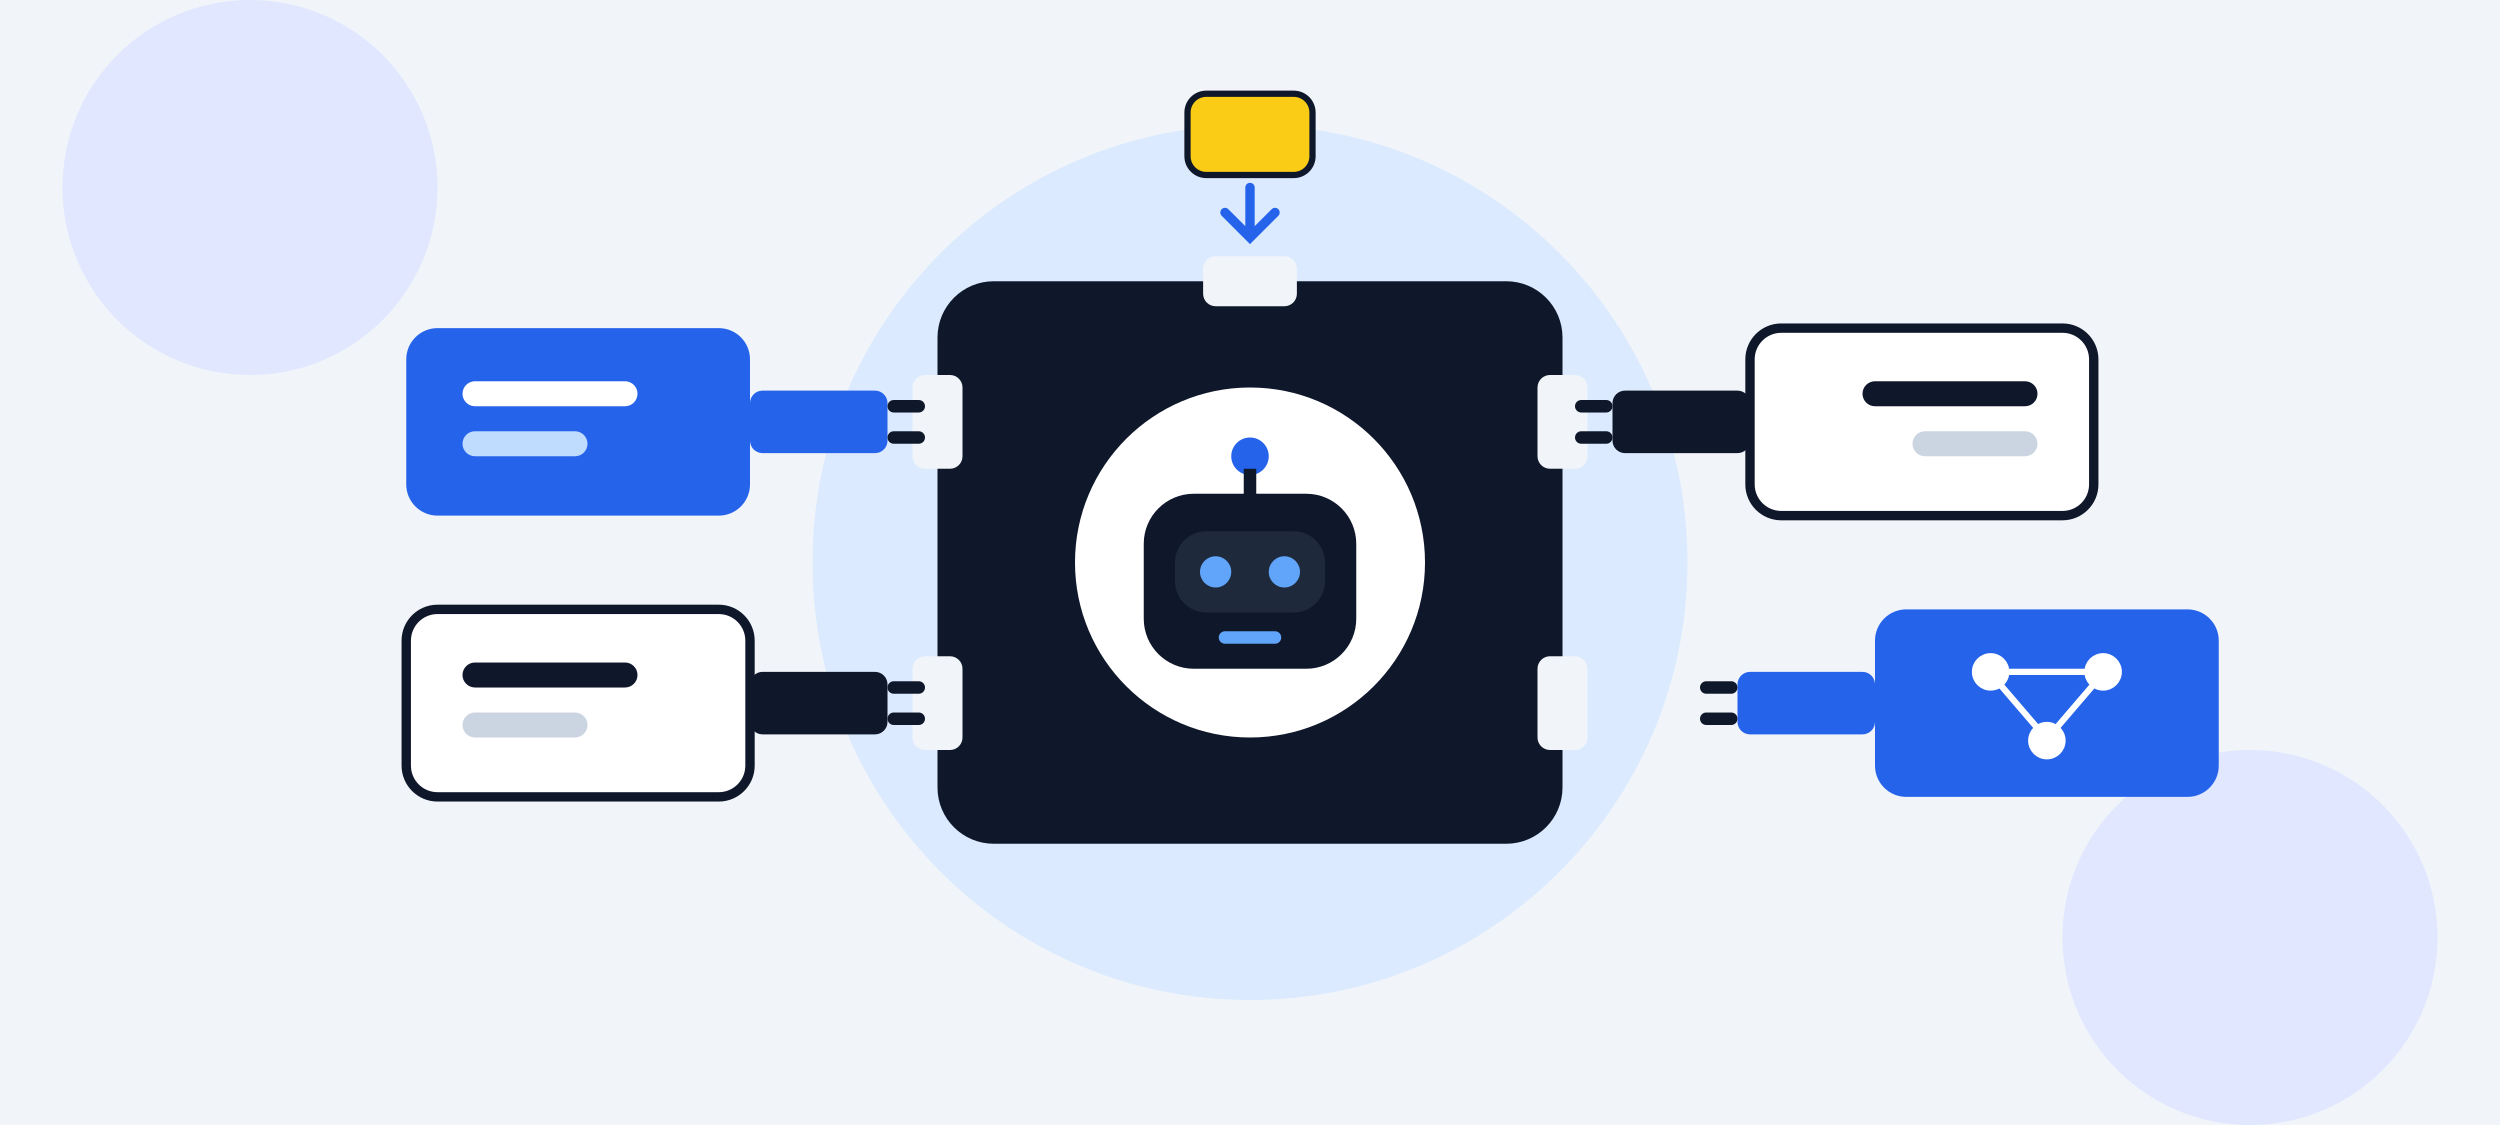
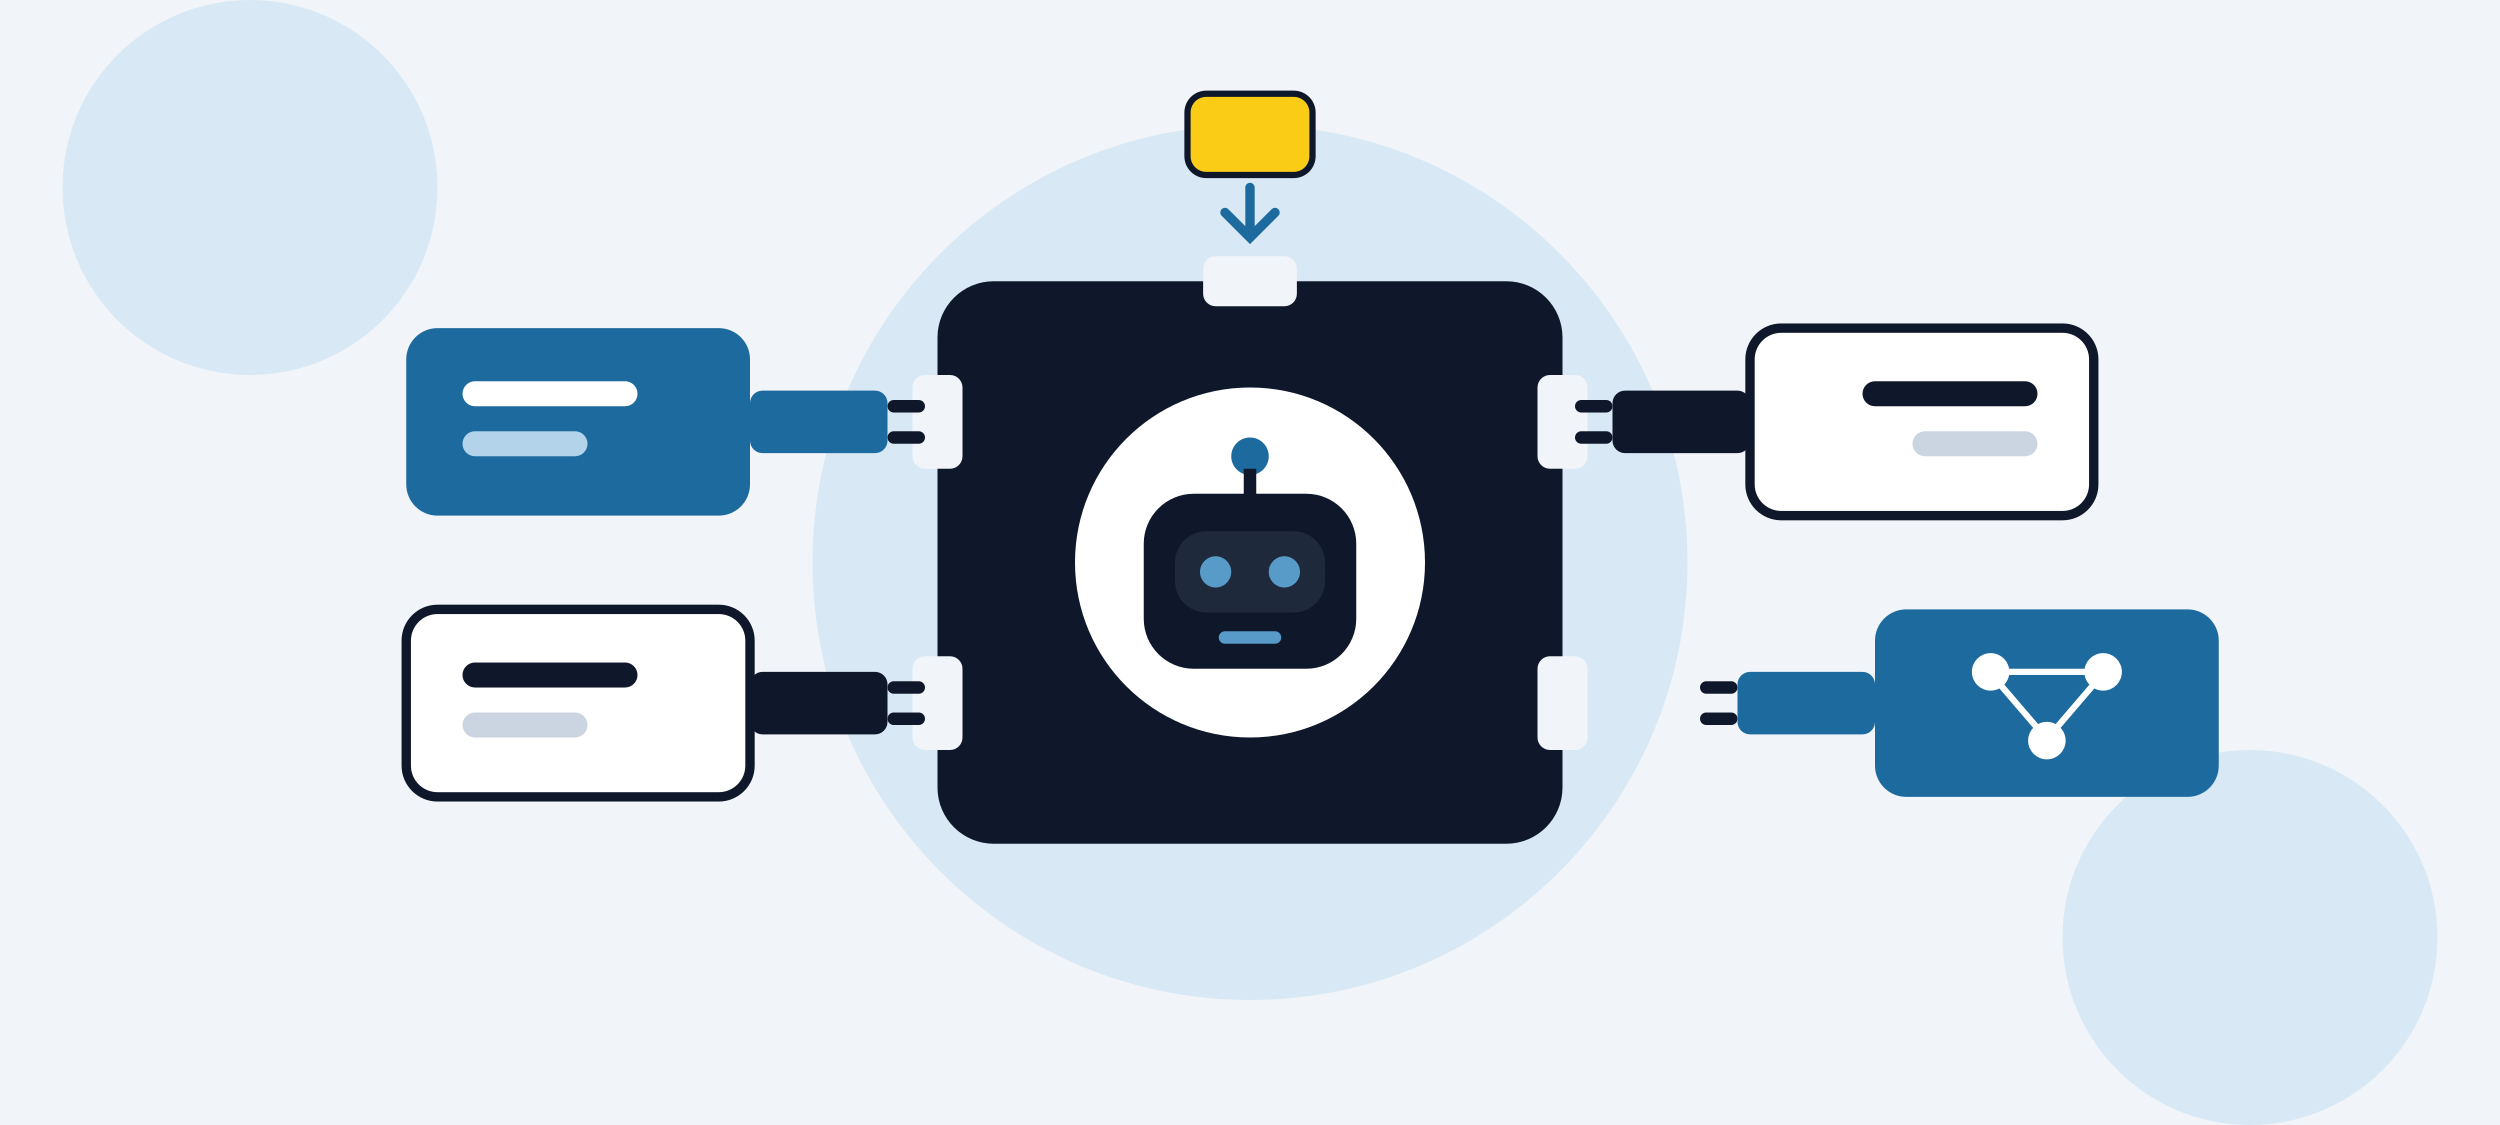
<svg xmlns="http://www.w3.org/2000/svg" viewBox="0 0 800 360" role="img">
  <defs>
    <g id="robot">
-       <rect x="-6" y="-46" width="12" height="12" rx="6" fill="#2563eb" />
+       <rect x="-6" y="-46" width="12" height="12" rx="6" fill="#1d6a9e" />
      <rect x="-2" y="-36" width="4" height="10" fill="#0f172a" />
      <rect x="-34" y="-28" width="68" height="56" rx="16" fill="#0f172a" />
      <rect x="-24" y="-16" width="48" height="26" rx="10" fill="#1e293b" />
-       <circle cx="-11" cy="-3" r="5" fill="#60a5fa" />
-       <circle cx="11" cy="-3" r="5" fill="#60a5fa" />
-       <rect x="-10" y="16" width="20" height="4" rx="2" fill="#60a5fa" />
+       <circle cx="-11" cy="-3" r="5" fill="#589bc9" />
+       <circle cx="11" cy="-3" r="5" fill="#589bc9" />
+       <rect x="-10" y="16" width="20" height="4" rx="2" fill="#589bc9" />
    </g>
  </defs>
  <rect width="800" height="360" fill="#f1f5f9" />
-   <circle cx="400" cy="180" r="140" fill="#dbeafe" />
-   <circle cx="80" cy="60" r="60" fill="#e0e7ff" />
-   <circle cx="720" cy="300" r="60" fill="#e0e7ff" />
+   <circle cx="400" cy="180" r="140" fill="#d8e9f5" />
+   <circle cx="80" cy="60" r="60" fill="#d8e9f5" />
+   <circle cx="720" cy="300" r="60" fill="#d8e9f5" />
  <rect x="300" y="90" width="200" height="180" rx="18" fill="#0f172a" />
  <circle cx="400" cy="180" r="56" fill="#fff" />
  <use href="#robot" x="400" y="186" />
  <g fill="#f1f5f9">
    <rect x="292" y="120" width="16" height="30" rx="4" />
    <rect x="292" y="210" width="16" height="30" rx="4" />
    <rect x="492" y="120" width="16" height="30" rx="4" />
    <rect x="492" y="210" width="16" height="30" rx="4" />
    <rect x="385" y="82" width="30" height="16" rx="4" />
  </g>
  <g>
-     <rect x="130" y="105" width="110" height="60" rx="10" fill="#2563eb" />
-     <rect x="240" y="125" width="44" height="20" rx="4" fill="#2563eb" />
+     <rect x="130" y="105" width="110" height="60" rx="10" fill="#1d6a9e" />
+     <rect x="240" y="125" width="44" height="20" rx="4" fill="#1d6a9e" />
    <g fill="#0f172a">
      <rect x="284" y="128" width="12" height="4" rx="2" />
      <rect x="284" y="138" width="12" height="4" rx="2" />
    </g>
    <rect x="148" y="122" width="56" height="8" rx="4" fill="#fff" />
-     <rect x="148" y="138" width="40" height="8" rx="4" fill="#bfdbfe" />
+     <rect x="148" y="138" width="40" height="8" rx="4" fill="#b3d3ea" />
  </g>
  <g>
    <rect x="130" y="195" width="110" height="60" rx="10" fill="#fff" stroke="#0f172a" stroke-width="3" />
    <rect x="240" y="215" width="44" height="20" rx="4" fill="#0f172a" />
    <g fill="#0f172a">
      <rect x="284" y="218" width="12" height="4" rx="2" />
      <rect x="284" y="228" width="12" height="4" rx="2" />
    </g>
    <rect x="148" y="212" width="56" height="8" rx="4" fill="#0f172a" />
    <rect x="148" y="228" width="40" height="8" rx="4" fill="#cbd5e1" />
  </g>
  <g>
    <rect x="560" y="105" width="110" height="60" rx="10" fill="#fff" stroke="#0f172a" stroke-width="3" />
    <rect x="516" y="125" width="44" height="20" rx="4" fill="#0f172a" />
    <g fill="#0f172a">
      <rect x="504" y="128" width="12" height="4" rx="2" />
      <rect x="504" y="138" width="12" height="4" rx="2" />
    </g>
    <rect x="596" y="122" width="56" height="8" rx="4" fill="#0f172a" />
    <rect x="612" y="138" width="40" height="8" rx="4" fill="#cbd5e1" />
  </g>
  <g transform="translate(40 0)">
-     <rect x="560" y="195" width="110" height="60" rx="10" fill="#2563eb" />
-     <rect x="516" y="215" width="44" height="20" rx="4" fill="#2563eb" />
+     <rect x="560" y="195" width="110" height="60" rx="10" fill="#1d6a9e" />
+     <rect x="516" y="215" width="44" height="20" rx="4" fill="#1d6a9e" />
    <g fill="#0f172a">
      <rect x="504" y="218" width="12" height="4" rx="2" />
      <rect x="504" y="228" width="12" height="4" rx="2" />
    </g>
    <g transform="translate(615 225)" stroke="#fff" stroke-width="2">
      <circle cx="-18" cy="-10" r="5" fill="#fff" />
      <circle cx="18" cy="-10" r="5" fill="#fff" />
      <circle cx="0" cy="12" r="5" fill="#fff" />
      <path d="M-13 -10 h26 M-15 -6 l12 14 M15 -6 l-12 14" />
    </g>
  </g>
-   <path d="M400 60 v14 m-8 -6 l8 8 l8 -8" stroke="#2563eb" stroke-width="3" fill="none" stroke-linecap="round" />
+   <path d="M400 60 v14 m-8 -6 l8 8 l8 -8" stroke="#1d6a9e" stroke-width="3" fill="none" stroke-linecap="round" />
  <rect x="380" y="30" width="40" height="26" rx="6" fill="#facc15" stroke="#0f172a" stroke-width="2" />
</svg>
